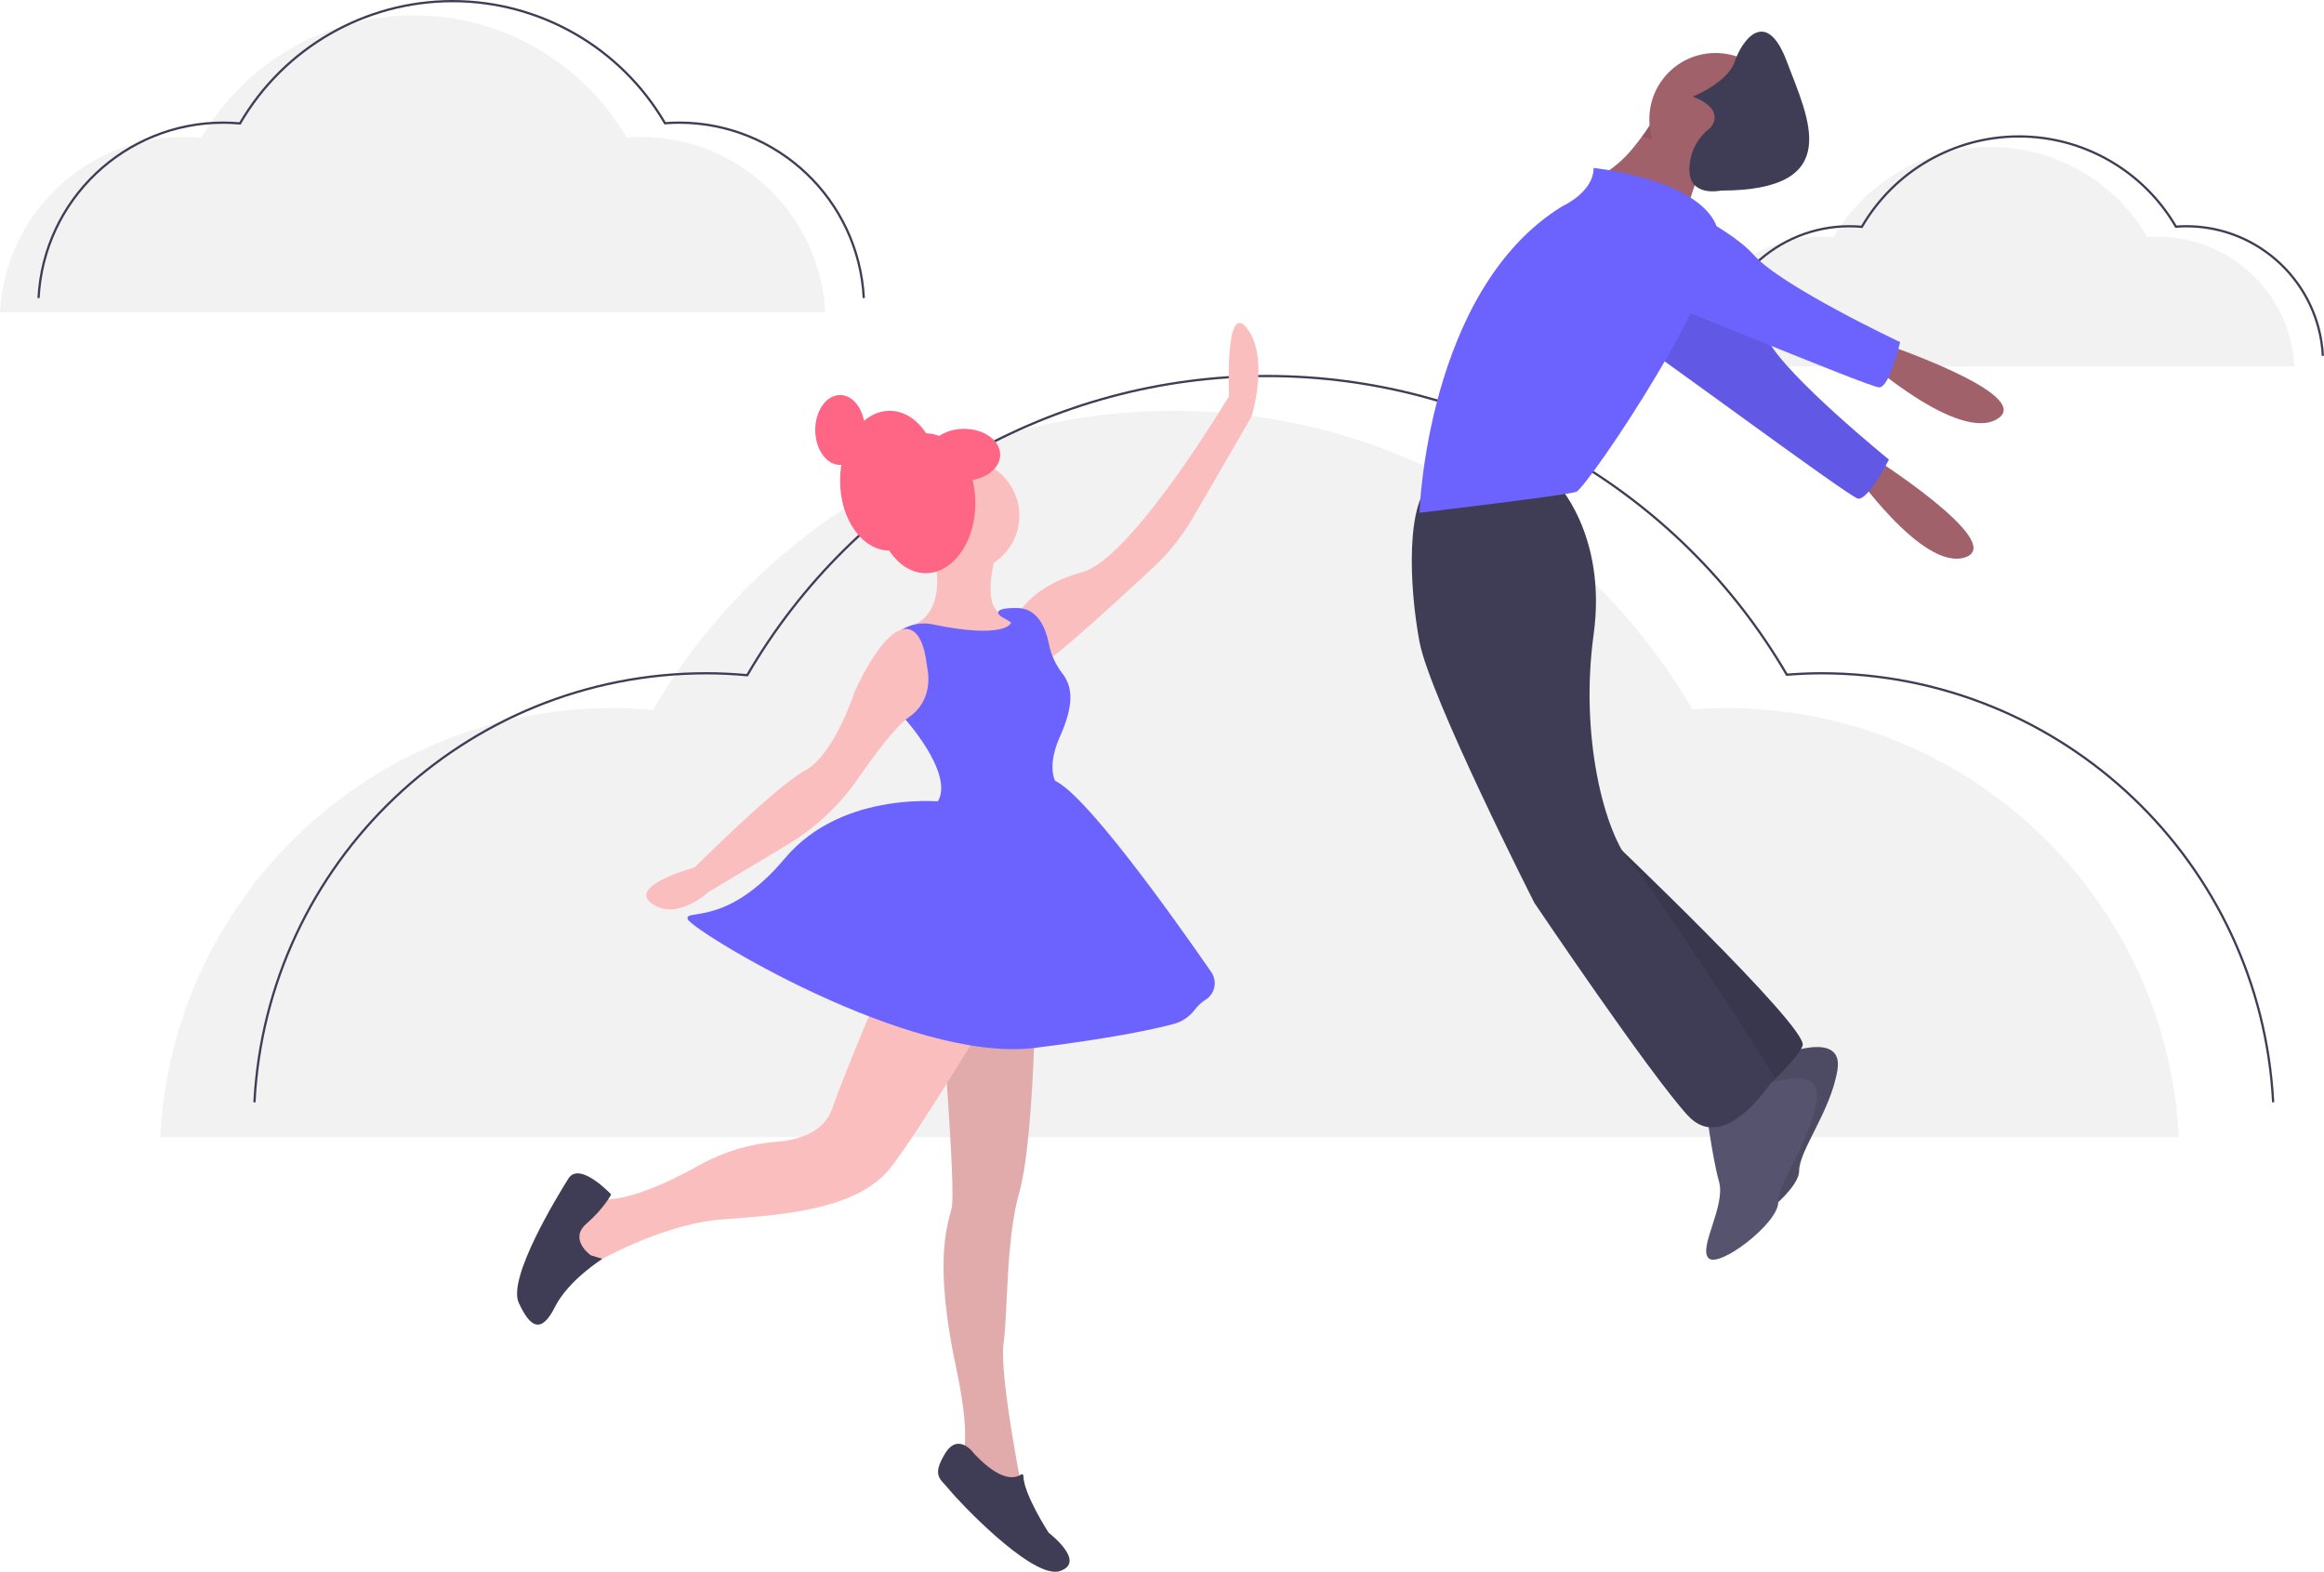
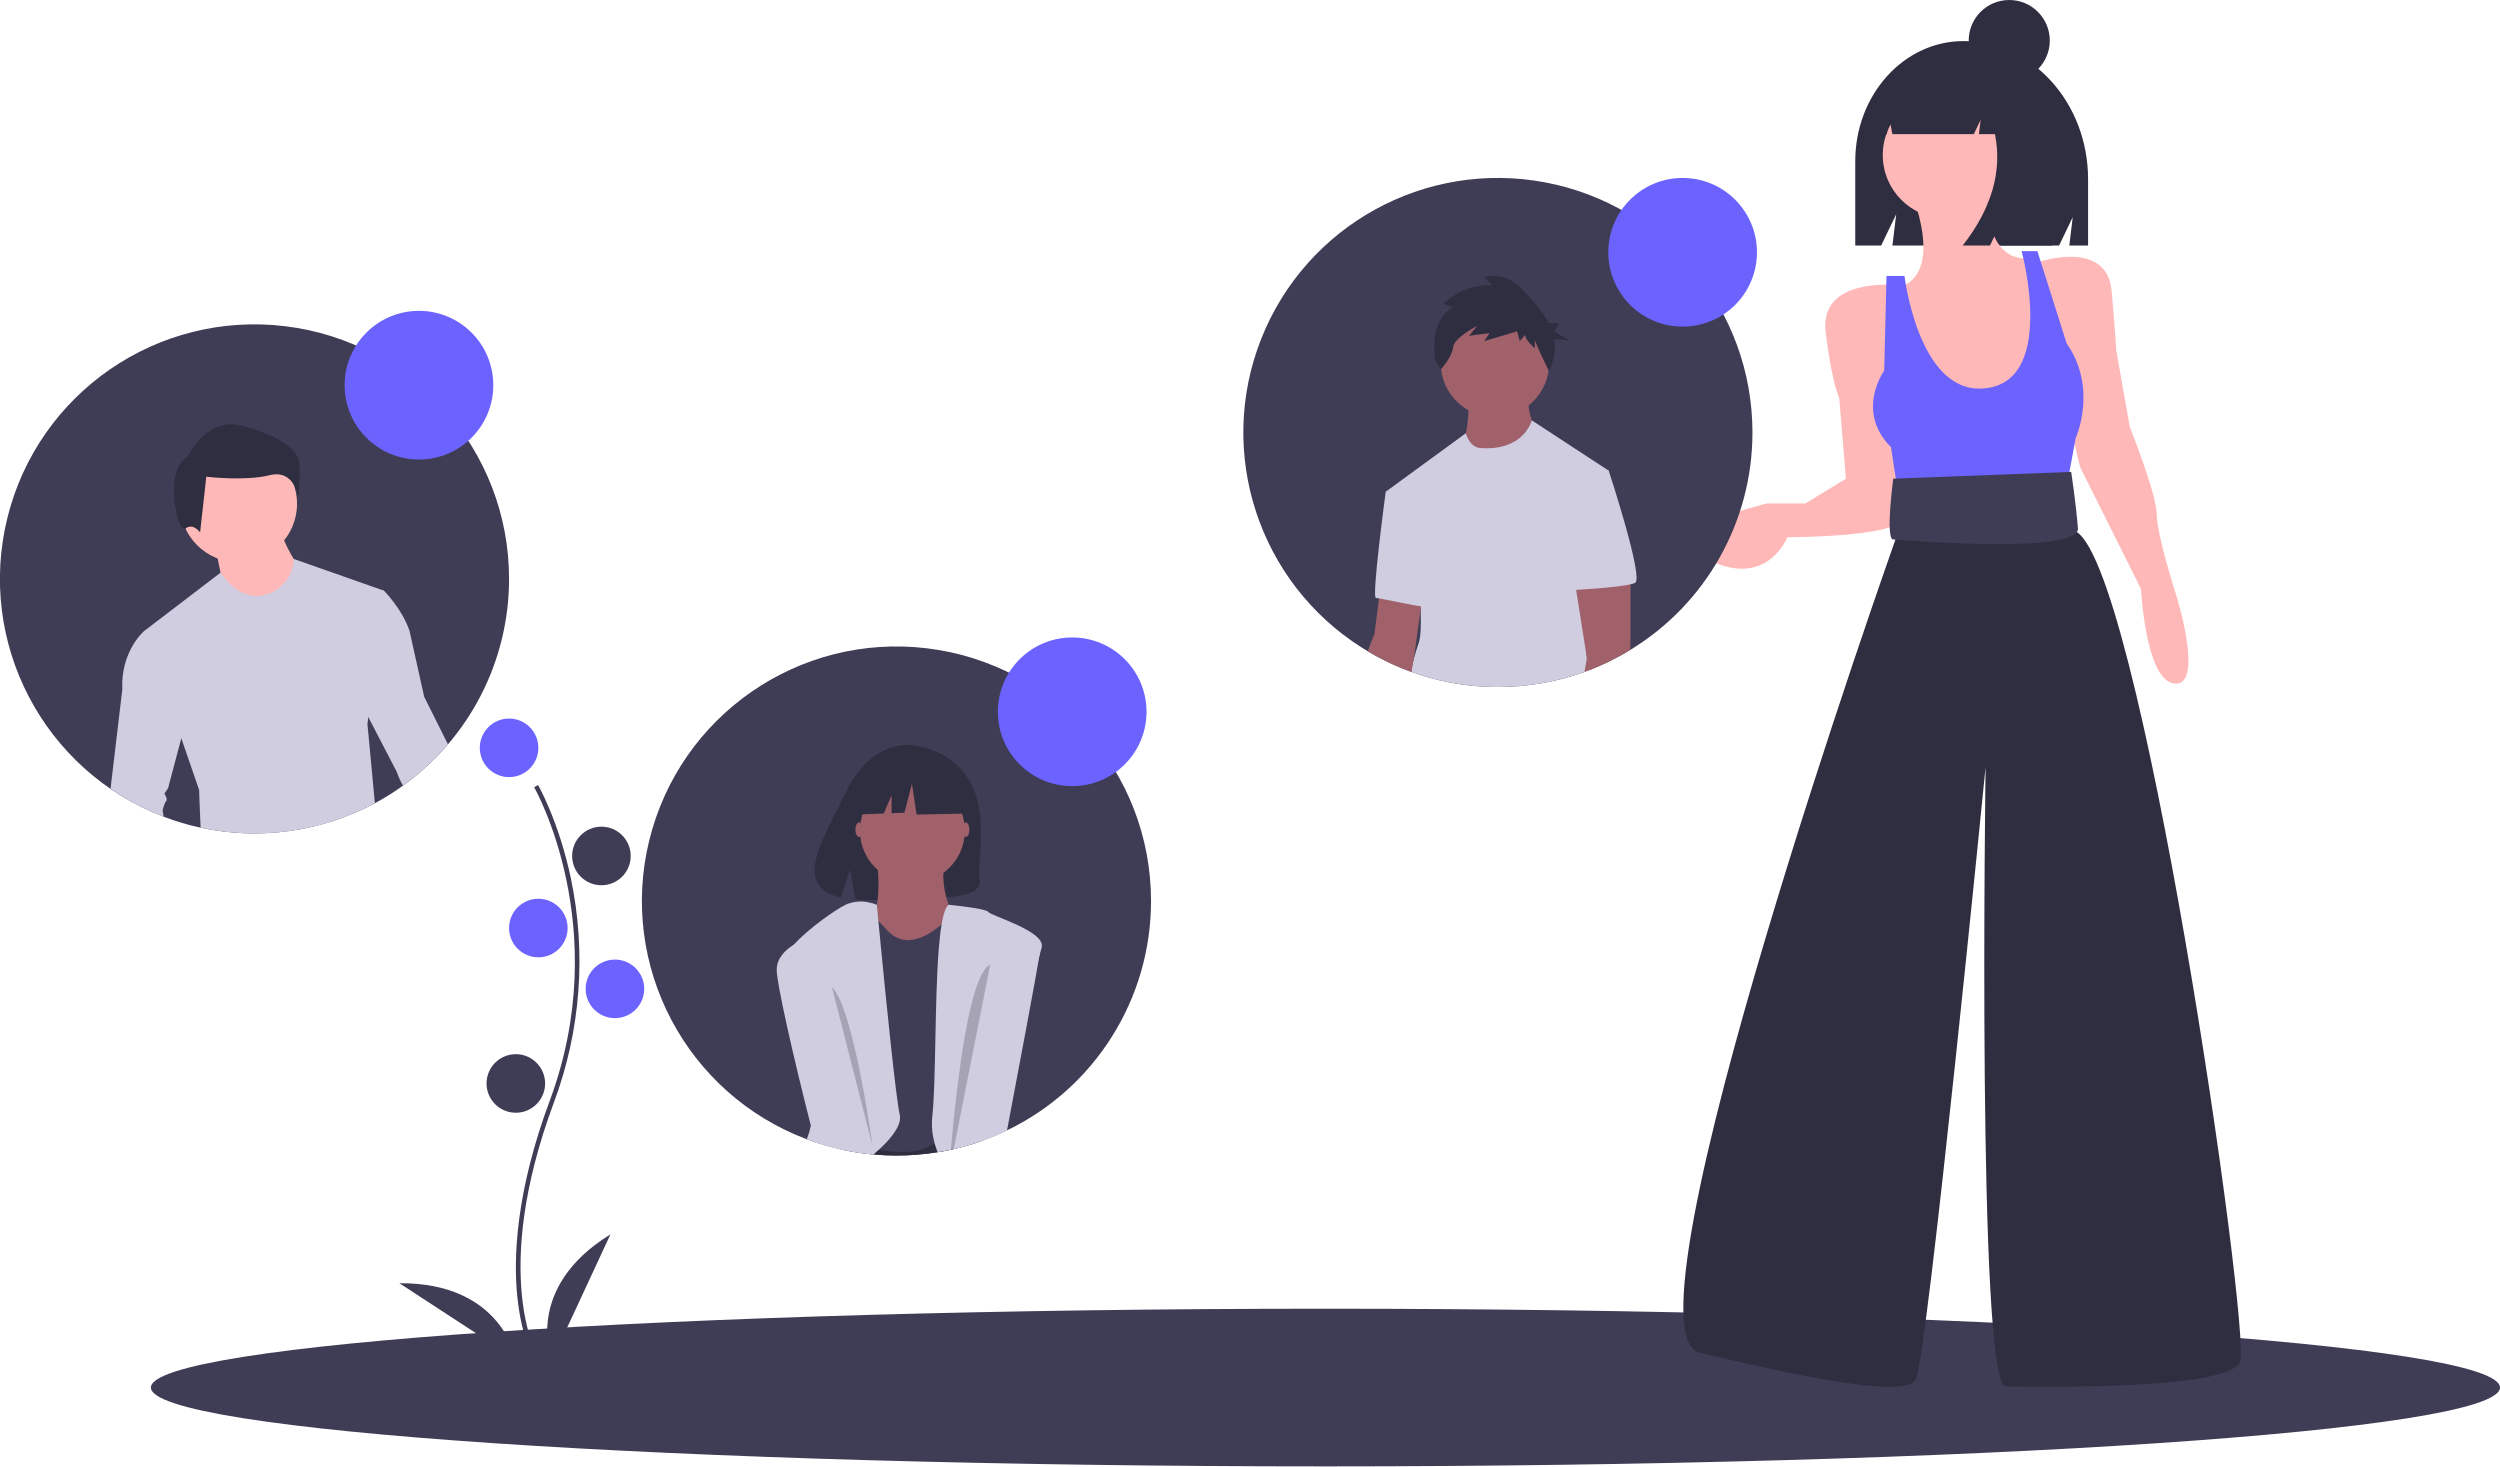
- <svg xmlns="http://www.w3.org/2000/svg" id="a3277a8a-60ff-4d5e-bfbb-16df02d5717d" data-name="Layer 1" width="1030.575" height="696.977" viewBox="0 0 1030.575 696.977">
-   <path d="M831.938,263.728a60.645,60.645,0,0,1,60.561-57.476c1.843,0,3.663.096,5.464.257a80.574,80.574,0,0,1,139.284-.066c1.52-.114,3.049-.191,4.598-.191a60.645,60.645,0,0,1,60.561,57.476" transform="translate(-84.96231 -101.2613)" fill="#f2f2f2" />
-   <path d="M844.569,259.063A60.645,60.645,0,0,1,905.13,201.587c1.843,0,3.663.096,5.464.257a80.574,80.574,0,0,1,139.284-.066c1.52-.114,3.049-.191,4.598-.191a60.645,60.645,0,0,1,60.561,57.476" transform="translate(-84.96231 -101.2613)" fill="none" stroke="#3f3d56" stroke-miterlimit="10" />
-   <path d="M155.988,605.488c5.455-105.98,93.109-190.232,200.445-190.232,6.1,0,12.124.318,18.086.851a266.684,266.684,0,0,1,460.999-.218c5.03-.378,10.093-.633,15.219-.633,107.336,0,194.99,84.253,200.445,190.232" transform="translate(-84.96231 -101.2613)" fill="#f2f2f2" />
-   <path d="M197.794,590.048c5.455-105.98,93.109-190.232,200.445-190.232,6.1,0,12.124.318,18.086.851a266.684,266.684,0,0,1,460.999-.218c5.03-.378,10.093-.633,15.219-.633,107.336,0,194.99,84.253,200.445,190.232" transform="translate(-84.96231 -101.2613)" fill="none" stroke="#3f3d56" stroke-miterlimit="10" />
-   <path d="M84.962,239.728a82.057,82.057,0,0,1,81.943-77.768c2.494,0,4.956.13,7.394.348a109.022,109.022,0,0,1,188.459-.089c2.056-.154,4.126-.259,6.222-.259a82.057,82.057,0,0,1,81.943,77.768" transform="translate(-84.96231 -101.2613)" fill="#f2f2f2" />
-   <path d="M102.053,233.416a82.057,82.057,0,0,1,81.943-77.768c2.494,0,4.956.13,7.394.348a109.022,109.022,0,0,1,188.459-.089c2.056-.154,4.126-.259,6.222-.259a82.057,82.057,0,0,1,81.943,77.768" transform="translate(-84.96231 -101.2613)" fill="none" stroke="#3f3d56" stroke-miterlimit="10" />
-   <path d="M495.988,336.921s14,34-7,42c0,0,30,13,37,10s12-10,12-12-7-3-7-3-13,1-3-32Z" transform="translate(-84.96231 -101.2613)" fill="#fbbebe" />
-   <circle cx="427.025" cy="228.66" r="25" fill="#fbbebe" />
-   <ellipse cx="410.525" cy="223.16" rx="22" ry="31" fill="#ff6584" />
-   <ellipse cx="394.525" cy="213.16" rx="22" ry="31" fill="#ff6584" />
-   <ellipse cx="372.525" cy="190.66" rx="11" ry="15.5" fill="#ff6584" />
-   <path d="M536.988,372.921s6-12,28-18,65-78,65-78-2-43,8-30,2,39,2,39l-25.804,44.571a97.084,97.084,0,0,1-17.872,22.426c-15.954,14.849-44.459,41.003-47.323,41.003C544.988,393.921,536.988,372.921,536.988,372.921Z" transform="translate(-84.96231 -101.2613)" fill="#fbbebe" />
-   <path d="M501.988,543.921s7,85,5,93-8,24,2,71-2,44-2,44l32,14s-11-54-9-69,1-46,7-67,7-80,7-80Z" transform="translate(-84.96231 -101.2613)" fill="#fbbebe" />
-   <path d="M501.988,543.921s7,85,5,93-8,24,2,71-2,44-2,44l32,14s-11-54-9-69,1-46,7-67,7-80,7-80Z" transform="translate(-84.96231 -101.2613)" opacity="0.1" />
-   <path d="M537.743,755.102c-2.479,1.722-8.848,3.47-20.755-9.181,0,0-7-10-13,0s-2,11,2,16c3.861,4.827,34.747,37.609,47.678,36.278a6.166,6.166,0,0,0,1.322-.278c12-4-5-17-5-17s-11.145-17.147-11.209-25.244A.668.668,0,0,0,537.743,755.102Z" transform="translate(-84.96231 -101.2613)" fill="#3f3d56" />
-   <path d="M477.988,533.921s-17,39-24,59c-3.675,10.5-14.792,13.834-24.524,14.632a83.874,83.874,0,0,0-34.269,10.327c-13.996,7.856-33.095,16.771-45.207,15.041-21-3-4,30-4,30s31-19,60-21,60-5,74-23,48-75,48-75Z" transform="translate(-84.96231 -101.2613)" fill="#fbbebe" />
-   <path d="M346.988,657.921s-10-7-2-14,11-13,11-13-14-15-19-7-27,44-22,55,10,14,16,2,21.132-21.447,21.132-21.447Z" transform="translate(-84.96231 -101.2613)" fill="#3f3d56" />
-   <path d="M532.988,377.921s-3.324,6.649-34.217.247a18.976,18.976,0,0,0-20.908,9.753c-3.875,7.75-4.375,19,9.125,33,0,0,24,27,12,38s57-7,57-7-9-6-1-24c6.286-14.143,5.781-22.112.91-28.274a30.884,30.884,0,0,1-5.839-13.048c-1.365-6.694-4.739-15.083-13.071-15.678,0,0-8.759-.513-9.38,1.743S534.988,376.921,532.988,377.921Z" transform="translate(-84.96231 -101.2613)" fill="#6c63ff" />
-   <path d="M496.426,399.134c-.207-1.41-.459-2.811-.636-4.225-.604-4.828-2.9-16.526-10.841-14.513-9.961,2.525-20.961,27.525-20.961,27.525s-9,28-22,35-49,43-49,43-30,8-19,16,25-5,25-5L434.356,475.7a101.249,101.249,0,0,0,31.196-29.331c7.368-10.671,16.595-23.005,22.442-27.08a19.279,19.279,0,0,0,7.557-9.879A22.934,22.934,0,0,0,496.426,399.134Z" transform="translate(-84.96231 -101.2613)" fill="#fbbebe" />
-   <path d="M504.988,456.921s-46-6-72,25-45,22-43,27,98,64,154,57c34.093-4.262,52.248-8.153,61.235-10.545a17.445,17.445,0,0,0,9.64-6.467,17.704,17.704,0,0,1,4.874-4.426,8.656,8.656,0,0,0,2.328-12.212c-15.86-22.946-58.917-83.729-71.078-85.35C535.988,444.921,504.988,456.921,504.988,456.921Z" transform="translate(-84.96231 -101.2613)" fill="#6c63ff" />
-   <ellipse cx="427.525" cy="201.66" rx="16" ry="11.5" fill="#ff6584" />
-   <path d="M831.804,200.45a113.388,113.388,0,0,1,4.17-15.553c1.807-4.943,4.093-9.159,6.642-9.159,6.178,0-21.624-26.257-21.624-26.257s-1.745,3.243-4.634,7.615a107.699,107.699,0,0,1-6.92,9.422,51.653,51.653,0,0,1-11.615,10.765C785.468,185.004,831.804,200.45,831.804,200.45Z" transform="translate(-84.96231 -101.2613)" fill="#a0616a" />
-   <path d="M913.601,302.834s61.937,39.133,42.853,45.563-50.7-39.544-50.7-39.544Z" transform="translate(-84.96231 -101.2613)" fill="#a0616a" />
-   <path d="M830.525,213.947s29.664,21.631,38.333,38.086,53.741,53.02,53.741,53.02-9.306,18.386-13.804,17.277S811.544,252.218,801.786,246.631,806.9,206.531,830.525,213.947Z" transform="translate(-84.96231 -101.2613)" fill="#6c63ff" />
-   <path d="M830.525,213.947s29.664,21.631,38.333,38.086,53.741,53.02,53.741,53.02-9.306,18.386-13.804,17.277S811.544,252.218,801.786,246.631,806.9,206.531,830.525,213.947Z" transform="translate(-84.96231 -101.2613)" opacity="0.1" />
-   <path d="M918.299,252.964s69.504,23.168,52.514,33.98-58.692-26.257-58.692-26.257Z" transform="translate(-84.96231 -101.2613)" fill="#a0616a" />
-   <path d="M873.507,569.594s29.346-12.356,26.257,6.178-16.99,35.524-16.99,44.792-26.257,29.346-30.891,24.713,7.723-23.168,4.634-33.98-6.178-35.524-6.178-35.524Z" transform="translate(-84.96231 -101.2613)" fill="#55536e" />
-   <path d="M873.507,569.594s29.346-12.356,26.257,6.178-16.99,35.524-16.99,44.792-26.257,29.346-30.891,24.713,7.723-23.168,4.634-33.98-6.178-35.524-6.178-35.524Z" transform="translate(-84.96231 -101.2613)" opacity="0.1" />
-   <path d="M864.24,583.495s29.346-12.356,26.257,6.178-16.99,35.524-16.99,44.792-26.257,29.346-30.891,24.713,7.723-23.168,4.634-33.98-6.178-35.524-6.178-35.524Z" transform="translate(-84.96231 -101.2613)" fill="#55536e" />
-   <path d="M796.28,470.744s91.128,86.494,88.039,94.217-23.168,24.713-23.168,24.713S791.646,498.545,796.28,470.744Z" transform="translate(-84.96231 -101.2613)" fill="#3f3d56" />
-   <path d="M796.28,470.744s91.128,86.494,88.039,94.217-23.168,24.713-23.168,24.713S791.646,498.545,796.28,470.744Z" transform="translate(-84.96231 -101.2613)" opacity="0.1" />
-   <path d="M774.657,314.745s23.168,23.168,16.99,67.96,4.634,88.039,16.99,101.939,63.326,94.217,63.326,94.217-21.624,35.524-38.613,16.99-67.96-94.217-67.96-94.217S719.053,410.507,714.42,385.794s-6.178-63.326,6.178-71.049S774.657,314.745,774.657,314.745Z" transform="translate(-84.96231 -101.2613)" fill="#3f3d56" />
-   <path d="M812.961,161.975c18.04,3.738,16.249,4.464,27.338,8.356.062-.185.124-.34.185-.494,1.699-4.047,2.765,1.267,5.221,1.267,6.178,0-21.624-26.257-21.624-26.257s-1.05,1.946-2.857,4.865c-.541.85-1.128,1.776-1.776,2.749-.541.819-1.128,1.684-1.745,2.579Z" transform="translate(-84.96231 -101.2613)" opacity="0.1" />
-   <circle cx="760.743" cy="52.852" r="29.346" fill="#a0616a" />
-   <path d="M791.646,175.737s44.792,4.634,54.059,24.713-57.148,117.385-61.782,118.929-69.504,9.267-69.504,9.267,3.089-98.85,63.326-135.919C777.746,192.727,791.646,186.549,791.646,175.737Z" transform="translate(-84.96231 -101.2613)" fill="#6c63ff" />
-   <path d="M816.359,186.549s33.98,13.901,46.336,27.802,64.871,38.613,64.871,38.613-4.634,20.079-9.267,20.079S807.092,228.251,796.28,225.162,791.646,185.004,816.359,186.549Z" transform="translate(-84.96231 -101.2613)" fill="#6c63ff" />
-   <path d="M843.388,157.975s7.723-7.723-7.723-13.901c0,0,15.445-6.178,18.534-15.445s13.901-24.713,23.168,0,26.257,57.148-29.346,57.148c0,0-13.901,3.089-13.901-9.267A23.168,23.168,0,0,1,843.388,157.975Z" transform="translate(-84.96231 -101.2613)" fill="#3f3d56" />
+ <svg xmlns="http://www.w3.org/2000/svg" id="a0efb2fe-b3cc-4026-a10e-426d5b99099a" data-name="Layer 1" width="1109.871" height="651" viewBox="0 0 1109.871 651">
+   <path d="M916.762,142.738h-0c-26.542,0-48.058,23.878-48.058,53.334v37.424H880.214l6.663-13.866-1.666,13.866H959.192L965.25,220.89l-1.514,12.605h8.329V204.111C972.065,170.215,947.305,142.738,916.762,142.738Z" transform="translate(-45.06471 -124.5)" fill="#2f2e41" />
+   <ellipse cx="588.429" cy="616" rx="521.442" ry="35" fill="#3f3d56" />
+   <path d="M282.211,728.021c-.229-.375-5.641-9.41-7.517-28.172-1.721-17.213-.614-46.227,14.433-86.698,28.506-76.671-6.569-138.533-6.928-139.149l1.73-1.004c.091.156,9.142,15.929,14.488,41.044a179.061,179.061,0,0,1-7.416,99.807c-28.457,76.54-7.301,112.773-7.084,113.131Z" transform="translate(-45.06471 -124.5)" fill="#3f3d56" />
+   <circle cx="226" cy="332" r="13" fill="#6c63ff" />
+   <circle cx="267" cy="380" r="13" fill="#3f3d56" />
+   <circle cx="239" cy="412" r="13" fill="#6c63ff" />
+   <circle cx="273" cy="439" r="13" fill="#6c63ff" />
+   <circle cx="229" cy="481" r="13" fill="#3f3d56" />
+   <path d="M290.065,728.5s-13-32,26-56Z" transform="translate(-45.06471 -124.5)" fill="#3f3d56" />
+   <path d="M274.077,727.92s-5.916-34.029-51.709-33.738Z" transform="translate(-45.06471 -124.5)" fill="#3f3d56" />
+   <path d="M893.565,210s15,35-5,42l20,66,34-2,9-22-2-33-3-22s-21,5-19-32Z" transform="translate(-45.06471 -124.5)" fill="#ffb8b8" />
+   <path d="M885.565,251s-33-3-30,21,6,29,6,29l3,36-18,11h-17s-52,12-26,25,35-10,35-10,48,0,51-8S885.565,251,885.565,251Z" transform="translate(-45.06471 -124.5)" fill="#ffb8b8" />
+   <path d="M949.565,241s31-11,33,13,2,26,2,26l6,34s12,30,12,39,9,37,9,37,12,39-1,38-15-42-15-42l-27-54-8-33Z" transform="translate(-45.06471 -124.5)" fill="#ffb8b8" />
+   <path d="M890.565,247h-8l-1,42s-13,18,3,34l4,26,73-3,5-27s10-22-4-42l-13-41h-7s16.213,59.778-18,61C896.565,298,890.565,247,890.565,247Z" transform="translate(-45.06471 -124.5)" fill="#6c63ff" />
+   <path d="M892.565,344l-6,20s-125,352-87,361,91,21,96,12,31-272,31-272-4,275,9,275,99,2,104-11-45-361-74-369l-8-18Z" transform="translate(-45.06471 -124.5)" fill="#2f2e41" />
+   <path d="M964.565,334l-79,3s-3.606,27,0,27c1,0,83,7,82-5S964.565,334,964.565,334Z" transform="translate(-45.06471 -124.5)" fill="#3f3d56" />
+   <path d="M556.065,524.5a113.011,113.011,0,0,1-63.93,101.82c-.01,0-.01,0-.02.01a110.036,110.036,0,0,1-10.54,4.43c-.57.22-1.15.42-1.74.61-1.2.43-2.42.82-3.65,1.19q-3.795,1.17-7.7,2.07h-.01l-.07.02-.16.03c-.34.08-.69.16-1.04.23q-2.91.645-5.88,1.11a112.114,112.114,0,0,1-18.26,1.48c-3.28,0-6.54-.14-9.75-.42a4.556,4.556,0,0,1-.52-.05,113.435,113.435,0,0,1-25.86-5.43c-1.24-.42-2.48-.86-3.7-1.33a113.009,113.009,0,1,1,152.83-105.77Z" transform="translate(-45.06471 -124.5)" fill="#3f3d56" />
+   <path d="M429.639,525.768s26.504-11.549,38.953.651S435.261,534.602,429.639,525.768Z" transform="translate(-45.06471 -124.5)" fill="#3f3d56" />
+   <path d="M475.404,470.997c-8.907-15.05-26.528-15.751-26.528-15.751s-17.171-2.196-28.186,20.725c-10.267,21.364-24.437,41.992-2.281,46.993l4.002-12.456,2.478,13.383a86.686,86.686,0,0,0,9.48.162c23.727-.766,46.323.224,45.595-8.29C478.996,504.445,483.974,485.478,475.404,470.997Z" transform="translate(-45.06471 -124.5)" fill="#2f2e41" />
+   <path d="M479.835,631.37c.59-.19,1.17-.39,1.74-.61l-.13-.18-1.61-.09-10.42-.56h-.01l-1.75-.09-8.29-.45-18.05-.98-9.67-.52-.49-.03h-.12l-6.81-.37-2.22-.12-2.11,7.74a109.529,109.529,0,0,0,12.9,1.92,4.573,4.573,0,0,0,.52.05c3.21.28,6.47.42,9.75.42a112.118,112.118,0,0,0,18.26-1.48q2.97-.465,5.88-1.11c.35-.07.7-.15,1.04-.23l.16-.03.07-.02h.01q3.9-.9,7.7-2.07Z" transform="translate(-45.06471 -124.5)" fill="#2f2e41" />
+   <path d="M434.056,503.681s4.016,26.504-4.016,29.717,16.063,16.866,16.063,16.866h13.654l8.835-18.472s-8.031-14.457-3.213-28.11S434.056,503.681,434.056,503.681Z" transform="translate(-45.06471 -124.5)" fill="#a0616a" />
+   <path d="M479.835,631.37V537.41s-1.02-9.65-9.11-7.14a15.238,15.238,0,0,0-2.4,1,27.739,27.739,0,0,0-3.82,2.49c-.46.35-.93.73-1.42,1.14-.04.03-.08.07-.12.1-15.26,12.85-22.48,4.02-24.09,2.41-.59-.58-2.13-2.23-3.86-4.09v-.01c-.75-.8-1.53-1.64-2.27-2.46-2.29-2.47-4.31-4.68-4.31-4.68l-8.03,6.42,1.96,48.68.46,11.48v.01l.15,3.57v.02l1.25,31.14.19,4.7a85.339,85.339,0,0,0,8.27,2.18c.82.17,1.69.34,2.58.5,6.96,1.26,15.72,1.91,21.28-1.08a19.752,19.752,0,0,1,3.52-1.47,24.45,24.45,0,0,1,7.46-1.03c.54.01,1.07.03,1.6.06h.01a36.073,36.073,0,0,1,7.05,1.21Z" transform="translate(-45.06471 -124.5)" fill="#3f3d56" />
+   <path d="M441.315,628.41a48.912,48.912,0,0,1-6.05,6.46c-.68.62-1.36,1.22-2.05,1.81-.14.12-.28.23-.42.35a113.435,113.435,0,0,1-25.86-5.43c-1.24-.42-2.48-.86-3.7-1.33a37.334,37.334,0,0,0,1.81-6.03c5.53-25.92-10.55-65.26-11.95-71.57-.51-2.27,1.37-5.42,4.38-8.77,6.57-7.29,18.52-15.53,22.93-17.73a16.553,16.553,0,0,1,10.65-.98h.01a19.215,19.215,0,0,1,3.27.98v.01c.01.15.12,1.29.31,3.24.1,1.07.22,2.37.37,3.89v.01c.27,2.84.61,6.38,1.01,10.42v.01c2.41,24.89,6.77,68.21,8.47,75.58C445.125,622.06,443.725,625.22,441.315,628.41Z" transform="translate(-45.06471 -124.5)" fill="#d0cde1" />
+   <path d="M479.835,631.37c.59-.19,1.17-.39,1.74-.61a110.027,110.027,0,0,0,10.54-4.43c-5.14-15.02,10.05-62.77,14.4-77.55v-.02c.51-1.73.87-3.01,1.03-3.72,1.61-7.23-22.89-14.05-23.69-15.66-.62-1.22-10.57-2.45-15.26-2.96-1.45-.16-2.4-.25-2.4-.25-1.24.96-2.19,3.72-2.93,7.73-.07.32-.13.66-.18,1-.53,3.1-.94,6.85-1.27,11.06-1.82,22.96-1.2,59.24-2.86,74.18a30.421,30.421,0,0,0,.41,9.25,29.04,29.04,0,0,0,.7,2.93,34.288,34.288,0,0,0,1.26,3.7q2.97-.465,5.88-1.11c.35-.07.7-.15,1.04-.23l.16-.03.07-.02h.01q3.9-.9,7.7-2.07Z" transform="translate(-45.06471 -124.5)" fill="#d0cde1" />
+   <ellipse cx="428.747" cy="368.339" rx="1.606" ry="3.213" fill="#a0616a" />
+   <ellipse cx="381.361" cy="368.339" rx="1.606" ry="3.213" fill="#a0616a" />
+   <path d="M479.835,631.37c.59-.19,1.17-.39,1.74-.61a110.027,110.027,0,0,0,10.54-4.43.037.037,0,0,0,.01.03.06.06,0,0,1,.01-.04c6-31.68,12.36-65.57,14.38-77.54v-.02c.35-2.08.57-3.49.63-4.12.8-8.03-19.28-8.03-19.28-8.03l-3.2,16.17-4.83,24.43-1.66,8.39-8.77,44.33-.28,1.42-.65,3.28h.01q3.9-.9,7.7-2.07Z" transform="translate(-45.06471 -124.5)" fill="#d0cde1" />
+   <path d="M432.795,637.03a113.435,113.435,0,0,1-25.86-5.43c-.63-2.43-1.26-4.89-1.89-7.36-7.81-30.65-15.16-63.08-15.16-69.16,0-5.03,3.51-8.66,7.59-11.18a43.088,43.088,0,0,1,12.49-4.88s2.56,10.65,6.24,26.01c1.97,8.2,4.25,17.74,6.62,27.72v.01c2.76,11.58,5.65,23.74,8.33,35.1q.645,2.76,1.28,5.44v.04a.1.1,0,0,1,.01.04q.12.495.24.99c.18.78.36,1.55.53,2.31.04.13.07.26.1.4A4.556,4.556,0,0,1,432.795,637.03Z" transform="translate(-45.06471 -124.5)" fill="#d0cde1" />
+   <path d="M414.379,562.713l18.071,70.67S424.017,571.547,414.379,562.713Z" transform="translate(-45.06471 -124.5)" opacity="0.2" />
+   <path d="M461.325,636.02l5.88-1.14v.03Q464.295,635.555,461.325,636.02Z" transform="translate(-45.06471 -124.5)" opacity="0.2" />
+   <path d="M484.665,552.78l-4.83,24.43-1.66,8.39-8.76,44.33h-.01l-.27,1.42h-.01l-.64,3.28h-.01l-.07.02-.16.03-1.04.2c.09-1.12.2-2.32.32-3.59.04-.47.08-.95.13-1.45,1.88-20.43,5.89-55.72,12.18-70.5C481.315,555.86,482.925,553.52,484.665,552.78Z" transform="translate(-45.06471 -124.5)" opacity="0.2" />
+   <circle cx="405.054" cy="368.74" r="23.291" fill="#a0616a" />
+   <polygon points="426.401 345.046 408.992 335.927 384.951 339.657 379.977 361.626 392.359 361.15 395.818 353.079 395.818 361.017 401.531 360.797 404.847 347.947 406.92 361.626 427.23 361.212 426.401 345.046" fill="#2f2e41" />
+   <path d="M271.065,381.5a112.991,112.991,0,0,1-47.1,91.79,111.28,111.28,0,0,1-12.47,7.8,113.297,113.297,0,0,1-77.37,10.86,110.597,110.597,0,0,1-16.42-4.88,113.01,113.01,0,1,1,153.36-105.57Z" transform="translate(-45.06471 -124.5)" fill="#3f3d56" />
+   <circle cx="105.873" cy="223.642" r="25.989" fill="#ffb8b8" />
+   <path d="M140.786,368.04s3.249,15.431,3.249,17.055,15.431,8.934,15.431,8.934l13.806-2.436,4.873-14.619s-8.121-12.182-8.121-17.055Z" transform="translate(-45.06471 -124.5)" fill="#ffb8b8" />
+   <path d="M158.065,494.5a113.063,113.063,0,0,1-23.94-2.55c-.39-7.95-.65-16.71-.65-16.71l-7.92-22.98-16.44-47.67,33.85-25.84s8.38,13.65,20.56,9.59a16.804,16.804,0,0,0,11.92-15.7l40.06,14.08-6.92,56.15-.39,3.14,3.3,35.08A112.443,112.443,0,0,1,158.065,494.5Z" transform="translate(-45.06471 -124.5)" fill="#d0cde1" />
+   <path d="M128.401,327.204s8.251-17.878,24.066-13.752,24.754,10.314,25.442,16.503-.344,15.471-.344,15.471-1.719-12.721-12.721-9.97-28.192.688-28.192.688l-2.75,24.754s-3.094-4.469-6.532-1.719S117.399,332.705,128.401,327.204Z" transform="translate(-45.06471 -124.5)" fill="#2f2e41" />
+   <path d="M94.135,474.68l5.23-44.1c-.81-17.06,9.75-25.99,9.75-25.99h12.18l8.93,30.05-4.67,17.62-5.88,22.17-1.63,2.44s1.63,2.43.81,3.25c-.81.81-1.62,4.06-1.62,4.06s.17,1.16.47,2.89A111.979,111.979,0,0,1,94.135,474.68Z" transform="translate(-45.06471 -124.5)" fill="#d0cde1" />
+   <path d="M243.935,454.95a112.843,112.843,0,0,1-19.97,18.34,37.727,37.727,0,0,1-2.78-6.17l-12.6-24.25-8.51-16.36,1.62-42.23,13.81,2.44s8.12,8.12,11.37,17.87l6.5,29.23,10.55,21.12Z" transform="translate(-45.06471 -124.5)" fill="#d0cde1" />
+   <path d="M823.065,316.5a112.917,112.917,0,0,1-54.27,96.55c-2,1.22-4.04,2.37-6.12,3.47-3.1,1.64-6.29,3.14-9.55,4.47V421c-1.04.43-2.08.84-3.13,1.23-.49.19-.99.38-1.49.56a113.267,113.267,0,0,1-38.44,6.71,113.432,113.432,0,0,1-25.57-2.9,111.727,111.727,0,0,1-12.85-3.8h-.01a112.535,112.535,0,0,1-15.5-6.98q-1.95-1.05-3.84-2.19c-.88-.52-1.74-1.05-2.6-1.59a113.006,113.006,0,1,1,173.37-95.54Z" transform="translate(-45.06471 -124.5)" fill="#3f3d56" />
+   <path d="M697.039,300.004s.669,17.392-3.345,21.405,20.067,18.061,20.067,18.061l14.047-22.074s-5.351-9.365-4.013-17.392Z" transform="translate(-45.06471 -124.5)" fill="#a0616a" />
+   <circle cx="663.68" cy="161.122" r="24.081" fill="#a0616a" />
+   <path d="M749.555,416.65q.225,2.79.44,5.58c-.49.19-.99.38-1.49.56a113.267,113.267,0,0,1-38.44,6.71,113.432,113.432,0,0,1-25.57-2.9,111.727,111.727,0,0,1-12.85-3.8l-.01.09a.139.139,0,0,1,0-.09,27.264,27.264,0,0,1,1.14-6.01v-.01c.56-2.06,1.32-4.44,2.19-7.07.94-2.81,1-8.95.8-14.72-.02-.44-.03-.89-.05-1.32-.08-1.87-.18-3.66-.28-5.25-.23-3.59-.47-6.14-.47-6.14l-14.72-39.47,35.55-25.96c2.1,6.81,6.6,6.57,6.6,6.57,19.08,1.31,22.59-11.87,22.7-12.3v-.01l34.15,22.34-14.04,34.11s.57,5.78,1.38,14.6c.12,1.3.24,2.67.38,4.1C747.745,394.92,748.695,405.71,749.555,416.65Z" transform="translate(-45.06471 -124.5)" fill="#d0cde1" />
+   <path d="M676.635,388.63l-.7,5.08-.17,1.28-2.97,21.7-.02.09v.01l-1.13,6.01-.01.09a.139.139,0,0,1,0-.09,112.535,112.535,0,0,1-15.5-6.98q-1.95-1.05-3.84-2.19a69.566,69.566,0,0,1,2.94-7.6l2.04-15.88.63-4.86,17.53,3.13Z" transform="translate(-45.06471 -124.5)" fill="#a0616a" />
+   <path d="M669.948,341.811l-9.699,1.003s-6.355,47.158-4.348,47.158,24.75,5.351,25.419,4.013S669.948,341.811,669.948,341.811Z" transform="translate(-45.06471 -124.5)" fill="#d0cde1" />
+   <path d="M690.165,260.938l-4.341-1.579s9.077-9.077,21.705-8.287l-3.552-3.552s8.682-3.157,16.575,5.13c4.149,4.356,8.949,9.477,11.942,15.246h4.649l-1.94,3.881,6.791,3.881-6.97-.697a19.581,19.581,0,0,1-.659,10.05l-1.578,4.341s-6.314-12.628-6.314-14.207v3.946s-4.341-3.552-4.341-5.919l-2.368,2.762-1.184-4.341-14.601,4.341,2.368-3.552-9.077,1.184,3.552-4.341s-10.26,5.13-10.655,9.471-5.525,9.866-5.525,9.866l-2.368-3.946S678.721,266.857,690.165,260.938Z" transform="translate(-45.06471 -124.5)" fill="#2f2e41" />
+   <path d="M768.795,413.05c-2,1.22-4.04,2.37-6.12,3.47-3.1,1.64-6.29,3.14-9.55,4.47V421c-1.04.43-2.08.84-3.13,1.23-.49.19-.99.38-1.49.56l1.05-6.14-4.76-30.25-.6-3.79,2.39-.45,22.36-4.23v27.43S769.005,408.33,768.795,413.05Z" transform="translate(-45.06471 -124.5)" fill="#a0616a" />
+   <path d="M746.204,331.777l13.044,1.672s15.719,47.827,11.706,49.834-30.101,3.345-30.101,3.345Z" transform="translate(-45.06471 -124.5)" fill="#d0cde1" />
+   <circle cx="186" cy="171" r="33" fill="#6c63ff" />
+   <circle cx="476" cy="316" r="33" fill="#6c63ff" />
+   <circle cx="747" cy="112" r="33" fill="#6c63ff" />
+   <circle cx="863.956" cy="68.856" r="28.098" fill="#ffb8b8" />
+   <path d="M930.424,157.429A25.204,25.204,0,0,0,910.538,147.281h-.944c-18.192,0-32.939,16.461-32.939,36.768v0h6.096l.984-7.493,1.443,7.493H921.331l3.029-6.339-.757,6.339h7.112q4.978,24.723-14.306,49.446h12.116l6.058-12.679-1.514,12.679h23.095l4.543-29.161C960.706,182.496,948.017,163.977,930.424,157.429Z" transform="translate(-45.06471 -124.5)" fill="#2f2e41" />
+   <circle cx="892" cy="18" r="18" fill="#2f2e41" />
</svg>
